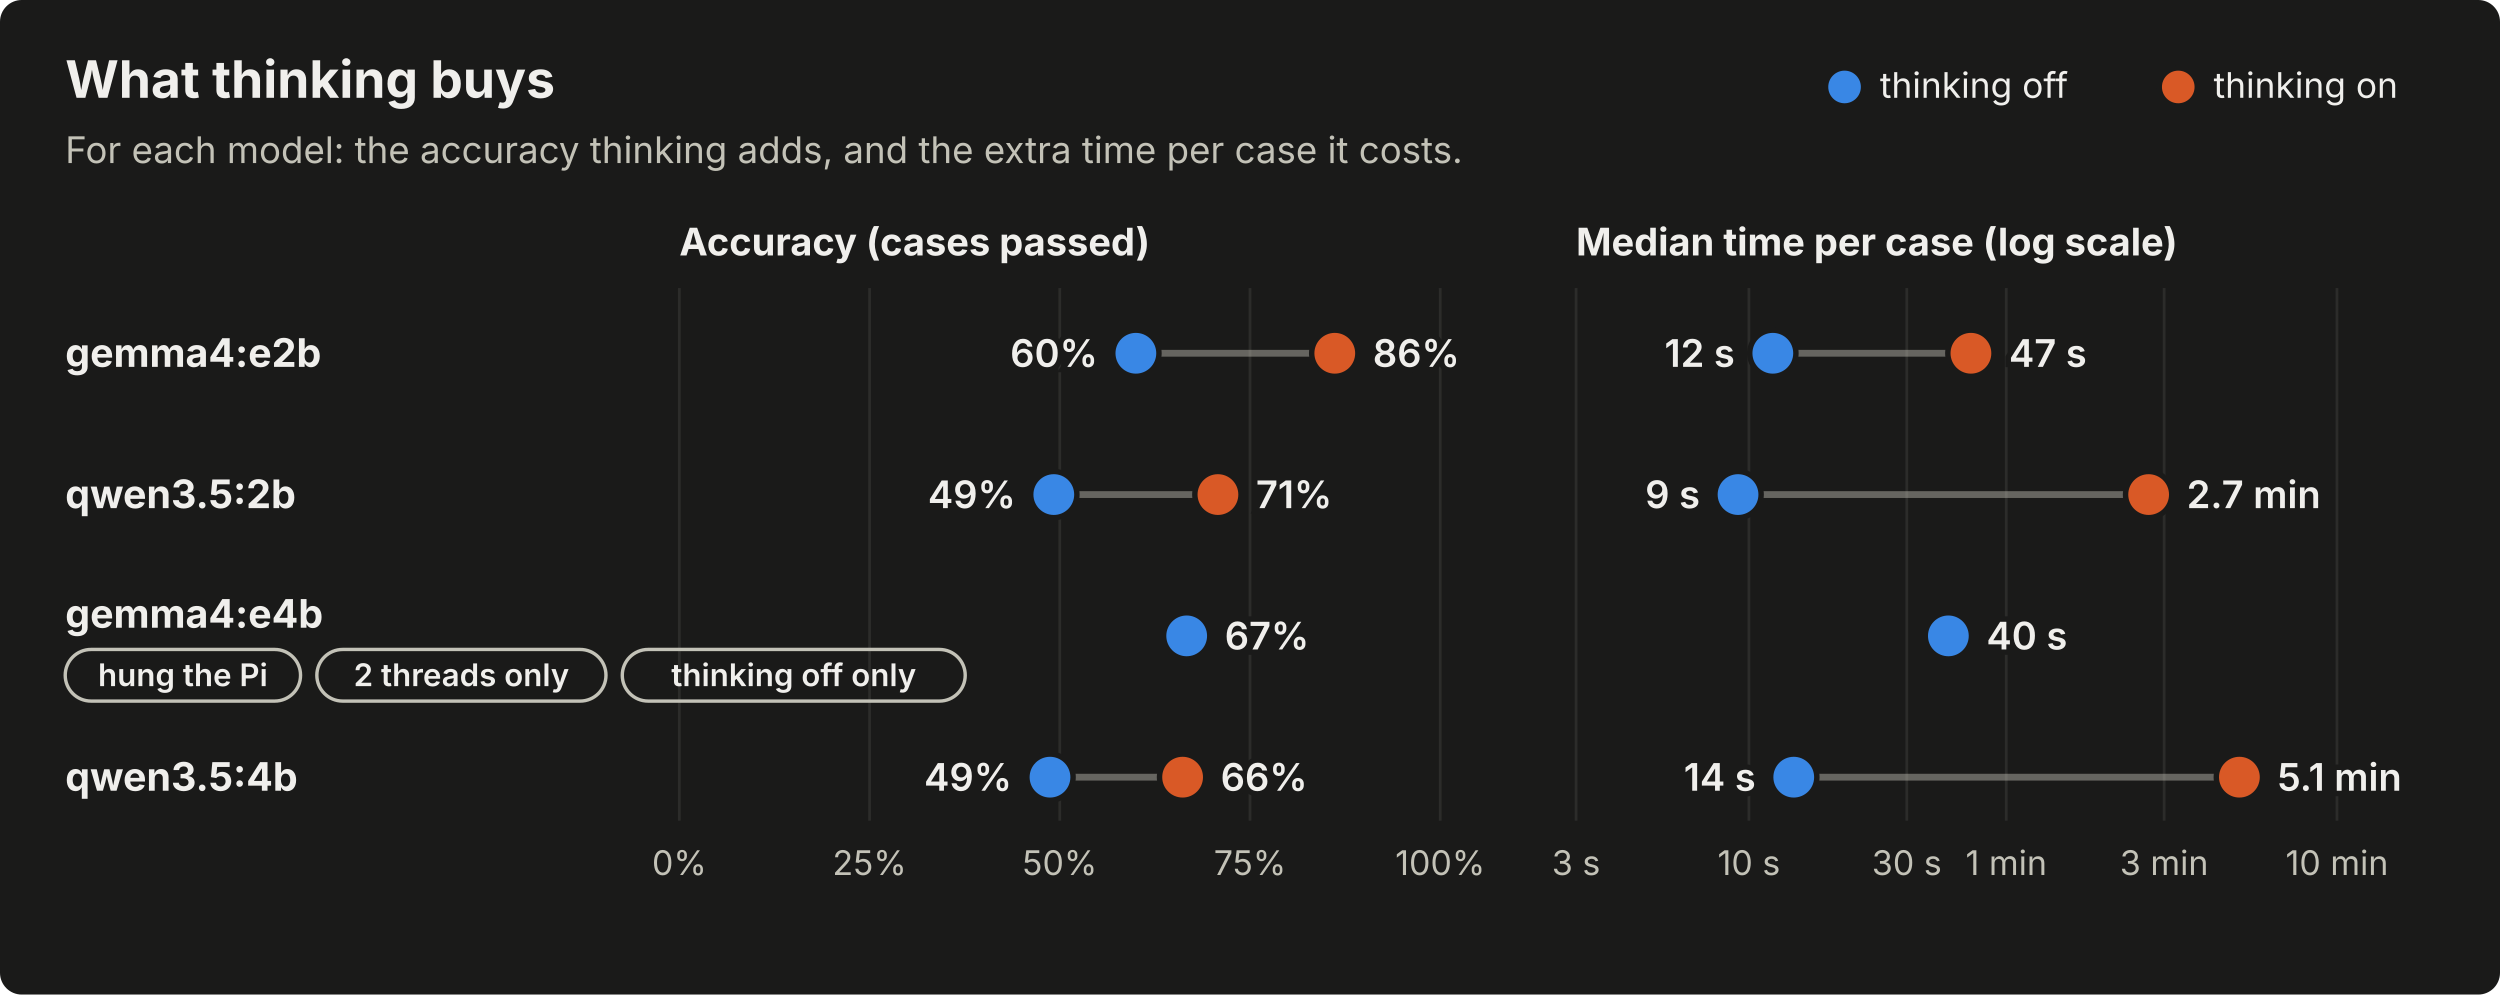
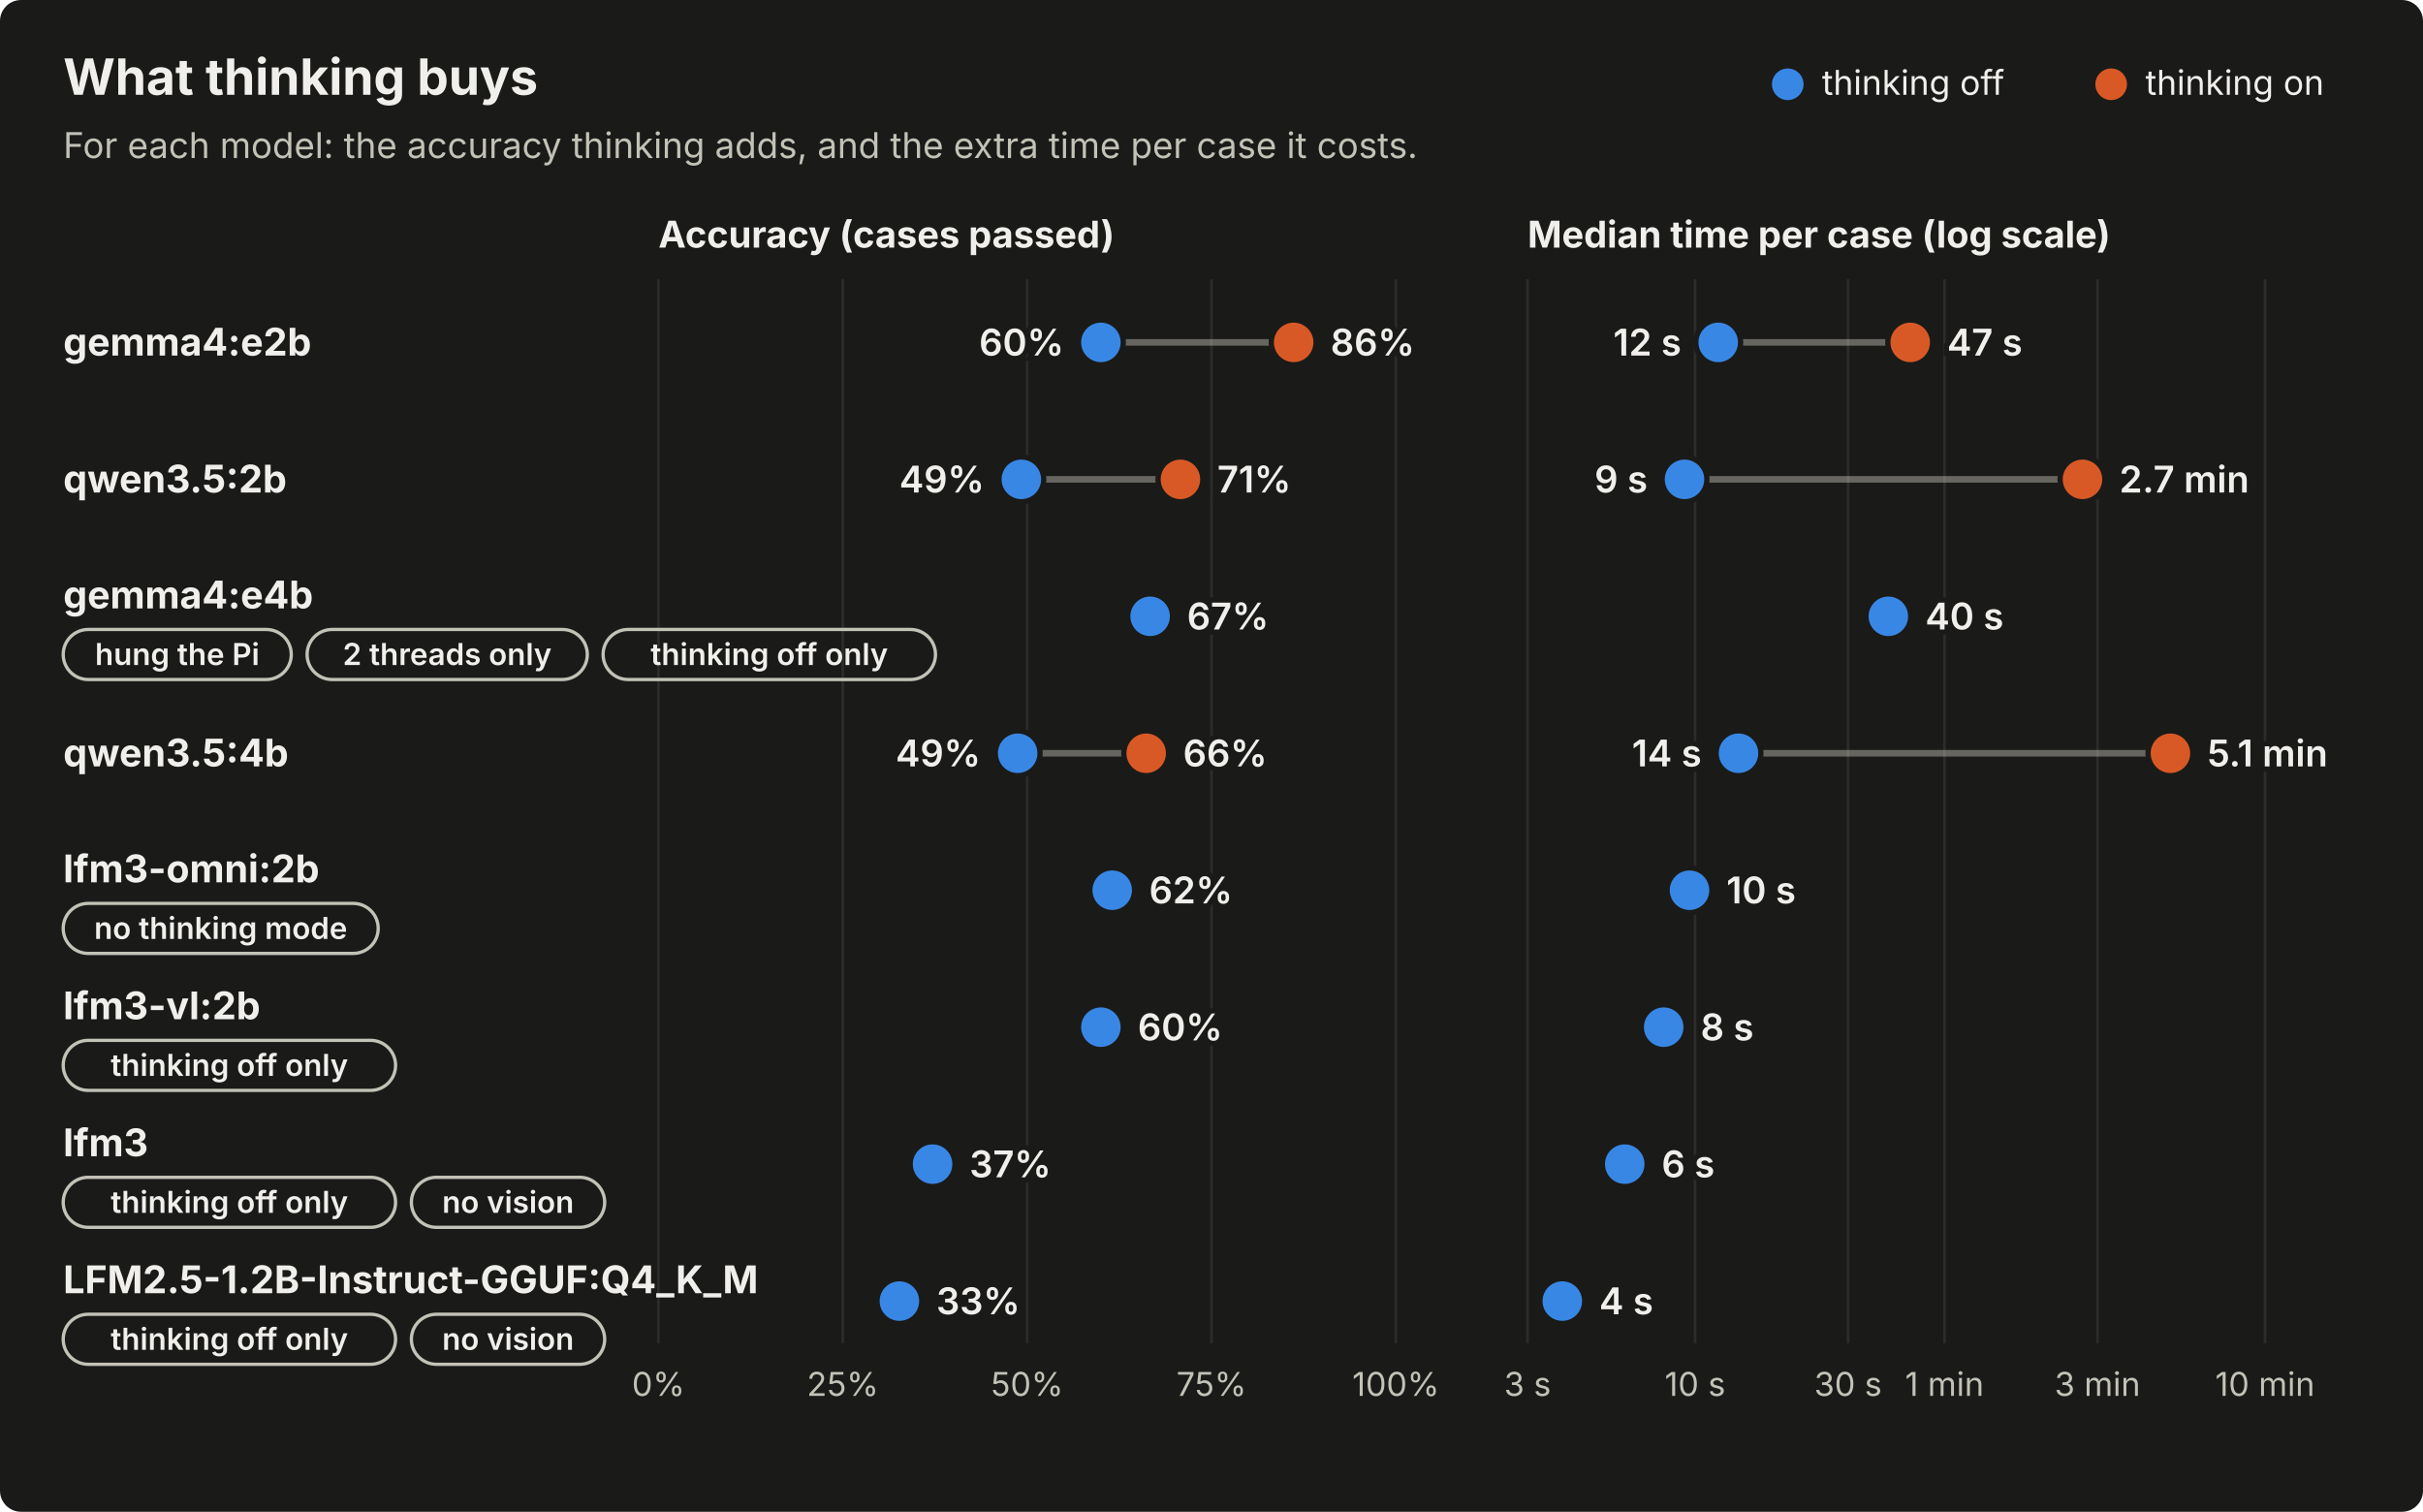
- <svg xmlns="http://www.w3.org/2000/svg" width="920" height="366" viewBox="0 0 920 366" role="img" aria-label="What thinking buys">
-   <rect width="920" height="366" rx="8" fill="#1a1a19" />
+ <svg xmlns="http://www.w3.org/2000/svg" width="920" height="574" viewBox="0 0 920 574" role="img" aria-label="What thinking buys">
+   <rect width="920" height="574" rx="8" fill="#1a1a19" />
  <text x="24.0" y="36.0" font-size="19" font-weight="700" text-anchor="start" fill="#f0efec" font-family="system-ui, -apple-system, Segoe UI, sans-serif">What thinking buys</text>
  <text x="24.0" y="60.0" font-size="13.5" font-weight="normal" text-anchor="start" fill="#c3c2b7" font-family="system-ui, -apple-system, Segoe UI, sans-serif">For each model: the accuracy thinking adds, and the extra time per case it costs.</text>
  <circle cx="678.8" cy="32.0" r="7" fill="#3987e5" stroke="#1a1a19" stroke-width="2" />
  <text x="691.8" y="36.0" font-size="13" font-weight="normal" text-anchor="start" fill="#f0efec" font-family="system-ui, -apple-system, Segoe UI, sans-serif">thinking off</text>
  <circle cx="801.6" cy="32.0" r="7" fill="#d95926" stroke="#1a1a19" stroke-width="2" />
  <text x="814.6" y="36.0" font-size="13" font-weight="normal" text-anchor="start" fill="#f0efec" font-family="system-ui, -apple-system, Segoe UI, sans-serif">thinking on</text>
  <text x="250.0" y="94.0" font-size="14" font-weight="700" text-anchor="start" fill="#f0efec" font-family="system-ui, -apple-system, Segoe UI, sans-serif">Accuracy (cases passed)</text>
  <text x="580.0" y="94.0" font-size="14" font-weight="700" text-anchor="start" fill="#f0efec" font-family="system-ui, -apple-system, Segoe UI, sans-serif">Median time per case (log scale)</text>
-   <line x1="250.0" y1="106.0" x2="250.0" y2="302.0" stroke="#2c2c2a" stroke-width="1" />
-   <text x="250.0" y="322.0" font-size="12.5" font-weight="normal" text-anchor="middle" fill="#c3c2b7" font-family="system-ui, -apple-system, Segoe UI, sans-serif">0%</text>
-   <line x1="320.0" y1="106.0" x2="320.0" y2="302.0" stroke="#2c2c2a" stroke-width="1" />
-   <text x="320.0" y="322.0" font-size="12.5" font-weight="normal" text-anchor="middle" fill="#c3c2b7" font-family="system-ui, -apple-system, Segoe UI, sans-serif">25%</text>
-   <line x1="390.0" y1="106.0" x2="390.0" y2="302.0" stroke="#2c2c2a" stroke-width="1" />
-   <text x="390.0" y="322.0" font-size="12.5" font-weight="normal" text-anchor="middle" fill="#c3c2b7" font-family="system-ui, -apple-system, Segoe UI, sans-serif">50%</text>
-   <line x1="460.0" y1="106.0" x2="460.0" y2="302.0" stroke="#2c2c2a" stroke-width="1" />
-   <text x="460.0" y="322.0" font-size="12.5" font-weight="normal" text-anchor="middle" fill="#c3c2b7" font-family="system-ui, -apple-system, Segoe UI, sans-serif">75%</text>
-   <line x1="530.0" y1="106.0" x2="530.0" y2="302.0" stroke="#2c2c2a" stroke-width="1" />
-   <text x="530.0" y="322.0" font-size="12.5" font-weight="normal" text-anchor="middle" fill="#c3c2b7" font-family="system-ui, -apple-system, Segoe UI, sans-serif">100%</text>
-   <line x1="580.0" y1="106.0" x2="580.0" y2="302.0" stroke="#2c2c2a" stroke-width="1" />
-   <text x="580.0" y="322.0" font-size="12.5" font-weight="normal" text-anchor="middle" fill="#c3c2b7" font-family="system-ui, -apple-system, Segoe UI, sans-serif">3 s</text>
-   <line x1="643.6" y1="106.0" x2="643.6" y2="302.0" stroke="#2c2c2a" stroke-width="1" />
-   <text x="643.6" y="322.0" font-size="12.5" font-weight="normal" text-anchor="middle" fill="#c3c2b7" font-family="system-ui, -apple-system, Segoe UI, sans-serif">10 s</text>
-   <line x1="701.7" y1="106.0" x2="701.7" y2="302.0" stroke="#2c2c2a" stroke-width="1" />
-   <text x="701.7" y="322.0" font-size="12.5" font-weight="normal" text-anchor="middle" fill="#c3c2b7" font-family="system-ui, -apple-system, Segoe UI, sans-serif">30 s</text>
-   <line x1="738.3" y1="106.0" x2="738.3" y2="302.0" stroke="#2c2c2a" stroke-width="1" />
-   <text x="738.3" y="322.0" font-size="12.5" font-weight="normal" text-anchor="middle" fill="#c3c2b7" font-family="system-ui, -apple-system, Segoe UI, sans-serif">1 min</text>
-   <line x1="796.4" y1="106.0" x2="796.4" y2="302.0" stroke="#2c2c2a" stroke-width="1" />
-   <text x="796.4" y="322.0" font-size="12.5" font-weight="normal" text-anchor="middle" fill="#c3c2b7" font-family="system-ui, -apple-system, Segoe UI, sans-serif">3 min</text>
-   <line x1="860.0" y1="106.0" x2="860.0" y2="302.0" stroke="#2c2c2a" stroke-width="1" />
-   <text x="860.0" y="322.0" font-size="12.5" font-weight="normal" text-anchor="middle" fill="#c3c2b7" font-family="system-ui, -apple-system, Segoe UI, sans-serif">10 min</text>
+   <line x1="250.0" y1="106.0" x2="250.0" y2="510.0" stroke="#2c2c2a" stroke-width="1" />
+   <text x="250.0" y="530.0" font-size="12.5" font-weight="normal" text-anchor="middle" fill="#c3c2b7" font-family="system-ui, -apple-system, Segoe UI, sans-serif">0%</text>
+   <line x1="320.0" y1="106.0" x2="320.0" y2="510.0" stroke="#2c2c2a" stroke-width="1" />
+   <text x="320.0" y="530.0" font-size="12.5" font-weight="normal" text-anchor="middle" fill="#c3c2b7" font-family="system-ui, -apple-system, Segoe UI, sans-serif">25%</text>
+   <line x1="390.0" y1="106.0" x2="390.0" y2="510.0" stroke="#2c2c2a" stroke-width="1" />
+   <text x="390.0" y="530.0" font-size="12.5" font-weight="normal" text-anchor="middle" fill="#c3c2b7" font-family="system-ui, -apple-system, Segoe UI, sans-serif">50%</text>
+   <line x1="460.0" y1="106.0" x2="460.0" y2="510.0" stroke="#2c2c2a" stroke-width="1" />
+   <text x="460.0" y="530.0" font-size="12.5" font-weight="normal" text-anchor="middle" fill="#c3c2b7" font-family="system-ui, -apple-system, Segoe UI, sans-serif">75%</text>
+   <line x1="530.0" y1="106.0" x2="530.0" y2="510.0" stroke="#2c2c2a" stroke-width="1" />
+   <text x="530.0" y="530.0" font-size="12.5" font-weight="normal" text-anchor="middle" fill="#c3c2b7" font-family="system-ui, -apple-system, Segoe UI, sans-serif">100%</text>
+   <line x1="580.0" y1="106.0" x2="580.0" y2="510.0" stroke="#2c2c2a" stroke-width="1" />
+   <text x="580.0" y="530.0" font-size="12.5" font-weight="normal" text-anchor="middle" fill="#c3c2b7" font-family="system-ui, -apple-system, Segoe UI, sans-serif">3 s</text>
+   <line x1="643.6" y1="106.0" x2="643.6" y2="510.0" stroke="#2c2c2a" stroke-width="1" />
+   <text x="643.6" y="530.0" font-size="12.5" font-weight="normal" text-anchor="middle" fill="#c3c2b7" font-family="system-ui, -apple-system, Segoe UI, sans-serif">10 s</text>
+   <line x1="701.7" y1="106.0" x2="701.7" y2="510.0" stroke="#2c2c2a" stroke-width="1" />
+   <text x="701.7" y="530.0" font-size="12.5" font-weight="normal" text-anchor="middle" fill="#c3c2b7" font-family="system-ui, -apple-system, Segoe UI, sans-serif">30 s</text>
+   <line x1="738.3" y1="106.0" x2="738.3" y2="510.0" stroke="#2c2c2a" stroke-width="1" />
+   <text x="738.3" y="530.0" font-size="12.5" font-weight="normal" text-anchor="middle" fill="#c3c2b7" font-family="system-ui, -apple-system, Segoe UI, sans-serif">1 min</text>
+   <line x1="796.4" y1="106.0" x2="796.4" y2="510.0" stroke="#2c2c2a" stroke-width="1" />
+   <text x="796.4" y="530.0" font-size="12.5" font-weight="normal" text-anchor="middle" fill="#c3c2b7" font-family="system-ui, -apple-system, Segoe UI, sans-serif">3 min</text>
+   <line x1="860.0" y1="106.0" x2="860.0" y2="510.0" stroke="#2c2c2a" stroke-width="1" />
+   <text x="860.0" y="530.0" font-size="12.5" font-weight="normal" text-anchor="middle" fill="#c3c2b7" font-family="system-ui, -apple-system, Segoe UI, sans-serif">10 min</text>
  <text x="24.0" y="135.0" font-size="14.5" font-weight="700" text-anchor="start" fill="#f0efec" font-family="system-ui, -apple-system, Segoe UI, sans-serif">gemma4:e2b</text>
  <line x1="418.0" y1="130.0" x2="491.2" y2="130.0" stroke="#c3c2b7" stroke-width="2.5" stroke-opacity="0.45" />
  <circle cx="418.0" cy="130.0" r="8.5" fill="#3987e5" stroke="#1a1a19" stroke-width="2" />
  <circle cx="491.2" cy="130.0" r="8.5" fill="#d95926" stroke="#1a1a19" stroke-width="2" />
  <text x="404.0" y="135.0" font-size="14" font-weight="600" text-anchor="end" fill="#f0efec" stroke="#1a1a19" stroke-width="4" paint-order="stroke" font-family="system-ui, -apple-system, Segoe UI, sans-serif">60%</text>
  <text x="505.2" y="135.0" font-size="14" font-weight="600" text-anchor="start" fill="#f0efec" stroke="#1a1a19" stroke-width="4" paint-order="stroke" font-family="system-ui, -apple-system, Segoe UI, sans-serif">86%</text>
  <line x1="652.4" y1="130.0" x2="725.3" y2="130.0" stroke="#c3c2b7" stroke-width="2.5" stroke-opacity="0.45" />
  <circle cx="652.4" cy="130.0" r="8.5" fill="#3987e5" stroke="#1a1a19" stroke-width="2" />
  <circle cx="725.3" cy="130.0" r="8.5" fill="#d95926" stroke="#1a1a19" stroke-width="2" />
  <text x="638.4" y="135.0" font-size="14" font-weight="600" text-anchor="end" fill="#f0efec" stroke="#1a1a19" stroke-width="4" paint-order="stroke" font-family="system-ui, -apple-system, Segoe UI, sans-serif">12 s</text>
  <text x="739.3" y="135.0" font-size="14" font-weight="600" text-anchor="start" fill="#f0efec" stroke="#1a1a19" stroke-width="4" paint-order="stroke" font-family="system-ui, -apple-system, Segoe UI, sans-serif">47 s</text>
  <text x="24.0" y="187.0" font-size="14.5" font-weight="700" text-anchor="start" fill="#f0efec" font-family="system-ui, -apple-system, Segoe UI, sans-serif">qwen3.5:2b</text>
  <line x1="387.8" y1="182.0" x2="448.2" y2="182.0" stroke="#c3c2b7" stroke-width="2.5" stroke-opacity="0.45" />
  <circle cx="387.8" cy="182.0" r="8.5" fill="#3987e5" stroke="#1a1a19" stroke-width="2" />
  <circle cx="448.2" cy="182.0" r="8.5" fill="#d95926" stroke="#1a1a19" stroke-width="2" />
  <text x="373.8" y="187.0" font-size="14" font-weight="600" text-anchor="end" fill="#f0efec" stroke="#1a1a19" stroke-width="4" paint-order="stroke" font-family="system-ui, -apple-system, Segoe UI, sans-serif">49%</text>
  <text x="462.2" y="187.0" font-size="14" font-weight="600" text-anchor="start" fill="#f0efec" stroke="#1a1a19" stroke-width="4" paint-order="stroke" font-family="system-ui, -apple-system, Segoe UI, sans-serif">71%</text>
  <line x1="639.6" y1="182.0" x2="790.7" y2="182.0" stroke="#c3c2b7" stroke-width="2.5" stroke-opacity="0.45" />
  <circle cx="639.6" cy="182.0" r="8.5" fill="#3987e5" stroke="#1a1a19" stroke-width="2" />
  <circle cx="790.7" cy="182.0" r="8.5" fill="#d95926" stroke="#1a1a19" stroke-width="2" />
  <text x="625.6" y="187.0" font-size="14" font-weight="600" text-anchor="end" fill="#f0efec" stroke="#1a1a19" stroke-width="4" paint-order="stroke" font-family="system-ui, -apple-system, Segoe UI, sans-serif">9 s</text>
  <text x="804.7" y="187.0" font-size="14" font-weight="600" text-anchor="start" fill="#f0efec" stroke="#1a1a19" stroke-width="4" paint-order="stroke" font-family="system-ui, -apple-system, Segoe UI, sans-serif">2.7 min</text>
  <text x="24.0" y="231.0" font-size="14.5" font-weight="700" text-anchor="start" fill="#f0efec" font-family="system-ui, -apple-system, Segoe UI, sans-serif">gemma4:e4b</text>
  <rect x="24.0" y="239.0" width="86.6" height="19" rx="9.5" fill="none" stroke="#c3c2b7" stroke-width="1.25" />
  <text x="67.3" y="252.5" font-size="11.5" font-weight="600" text-anchor="middle" fill="#f0efec" font-family="system-ui, -apple-system, Segoe UI, sans-serif">hung the Pi</text>
  <rect x="116.6" y="239.0" width="106.4" height="19" rx="9.5" fill="none" stroke="#c3c2b7" stroke-width="1.25" />
  <text x="169.8" y="252.5" font-size="11.5" font-weight="600" text-anchor="middle" fill="#f0efec" font-family="system-ui, -apple-system, Segoe UI, sans-serif">2 threads only</text>
  <rect x="229.0" y="239.0" width="126.2" height="19" rx="9.5" fill="none" stroke="#c3c2b7" stroke-width="1.25" />
  <text x="292.1" y="252.5" font-size="11.5" font-weight="600" text-anchor="middle" fill="#f0efec" font-family="system-ui, -apple-system, Segoe UI, sans-serif">thinking off only</text>
  <circle cx="436.7" cy="234.0" r="8.5" fill="#3987e5" stroke="#1a1a19" stroke-width="2" />
  <text x="450.7" y="239.0" font-size="14" font-weight="600" text-anchor="start" fill="#f0efec" stroke="#1a1a19" stroke-width="4" paint-order="stroke" font-family="system-ui, -apple-system, Segoe UI, sans-serif">67%</text>
  <circle cx="717.0" cy="234.0" r="8.5" fill="#3987e5" stroke="#1a1a19" stroke-width="2" />
  <text x="731.0" y="239.0" font-size="14" font-weight="600" text-anchor="start" fill="#f0efec" stroke="#1a1a19" stroke-width="4" paint-order="stroke" font-family="system-ui, -apple-system, Segoe UI, sans-serif">40 s</text>
  <text x="24.0" y="291.0" font-size="14.5" font-weight="700" text-anchor="start" fill="#f0efec" font-family="system-ui, -apple-system, Segoe UI, sans-serif">qwen3.5:4b</text>
  <line x1="386.4" y1="286.0" x2="435.2" y2="286.0" stroke="#c3c2b7" stroke-width="2.5" stroke-opacity="0.45" />
  <circle cx="386.4" cy="286.0" r="8.5" fill="#3987e5" stroke="#1a1a19" stroke-width="2" />
  <circle cx="435.2" cy="286.0" r="8.5" fill="#d95926" stroke="#1a1a19" stroke-width="2" />
  <text x="372.4" y="291.0" font-size="14" font-weight="600" text-anchor="end" fill="#f0efec" stroke="#1a1a19" stroke-width="4" paint-order="stroke" font-family="system-ui, -apple-system, Segoe UI, sans-serif">49%</text>
  <text x="449.2" y="291.0" font-size="14" font-weight="600" text-anchor="start" fill="#f0efec" stroke="#1a1a19" stroke-width="4" paint-order="stroke" font-family="system-ui, -apple-system, Segoe UI, sans-serif">66%</text>
  <line x1="660.1" y1="286.0" x2="824.1" y2="286.0" stroke="#c3c2b7" stroke-width="2.5" stroke-opacity="0.45" />
  <circle cx="660.1" cy="286.0" r="8.5" fill="#3987e5" stroke="#1a1a19" stroke-width="2" />
  <circle cx="824.1" cy="286.0" r="8.5" fill="#d95926" stroke="#1a1a19" stroke-width="2" />
  <text x="646.1" y="291.0" font-size="14" font-weight="600" text-anchor="end" fill="#f0efec" stroke="#1a1a19" stroke-width="4" paint-order="stroke" font-family="system-ui, -apple-system, Segoe UI, sans-serif">14 s</text>
  <text x="838.1" y="291.0" font-size="14" font-weight="600" text-anchor="start" fill="#f0efec" stroke="#1a1a19" stroke-width="4" paint-order="stroke" font-family="system-ui, -apple-system, Segoe UI, sans-serif">5.1 min</text>
+   <text x="24.0" y="335.0" font-size="14.5" font-weight="700" text-anchor="start" fill="#f0efec" font-family="system-ui, -apple-system, Segoe UI, sans-serif">lfm3-omni:2b</text>
+   <rect x="24.0" y="343.0" width="119.6" height="19" rx="9.5" fill="none" stroke="#c3c2b7" stroke-width="1.25" />
+   <text x="83.8" y="356.5" font-size="11.5" font-weight="600" text-anchor="middle" fill="#f0efec" font-family="system-ui, -apple-system, Segoe UI, sans-serif">no thinking mode</text>
+   <circle cx="422.3" cy="338.0" r="8.5" fill="#3987e5" stroke="#1a1a19" stroke-width="2" />
+   <text x="436.3" y="343.0" font-size="14" font-weight="600" text-anchor="start" fill="#f0efec" stroke="#1a1a19" stroke-width="4" paint-order="stroke" font-family="system-ui, -apple-system, Segoe UI, sans-serif">62%</text>
+   <circle cx="641.5" cy="338.0" r="8.5" fill="#3987e5" stroke="#1a1a19" stroke-width="2" />
+   <text x="655.5" y="343.0" font-size="14" font-weight="600" text-anchor="start" fill="#f0efec" stroke="#1a1a19" stroke-width="4" paint-order="stroke" font-family="system-ui, -apple-system, Segoe UI, sans-serif">10 s</text>
+   <text x="24.0" y="387.0" font-size="14.5" font-weight="700" text-anchor="start" fill="#f0efec" font-family="system-ui, -apple-system, Segoe UI, sans-serif">lfm3-vl:2b</text>
+   <rect x="24.0" y="395.0" width="126.2" height="19" rx="9.5" fill="none" stroke="#c3c2b7" stroke-width="1.25" />
+   <text x="87.1" y="408.5" font-size="11.5" font-weight="600" text-anchor="middle" fill="#f0efec" font-family="system-ui, -apple-system, Segoe UI, sans-serif">thinking off only</text>
+   <circle cx="418.0" cy="390.0" r="8.5" fill="#3987e5" stroke="#1a1a19" stroke-width="2" />
+   <text x="432.0" y="395.0" font-size="14" font-weight="600" text-anchor="start" fill="#f0efec" stroke="#1a1a19" stroke-width="4" paint-order="stroke" font-family="system-ui, -apple-system, Segoe UI, sans-serif">60%</text>
+   <circle cx="631.7" cy="390.0" r="8.5" fill="#3987e5" stroke="#1a1a19" stroke-width="2" />
+   <text x="645.7" y="395.0" font-size="14" font-weight="600" text-anchor="start" fill="#f0efec" stroke="#1a1a19" stroke-width="4" paint-order="stroke" font-family="system-ui, -apple-system, Segoe UI, sans-serif">8 s</text>
+   <text x="24.0" y="439.0" font-size="14.5" font-weight="700" text-anchor="start" fill="#f0efec" font-family="system-ui, -apple-system, Segoe UI, sans-serif">lfm3</text>
+   <rect x="24.0" y="447.0" width="126.2" height="19" rx="9.5" fill="none" stroke="#c3c2b7" stroke-width="1.25" />
+   <text x="87.1" y="460.5" font-size="11.5" font-weight="600" text-anchor="middle" fill="#f0efec" font-family="system-ui, -apple-system, Segoe UI, sans-serif">thinking off only</text>
+   <rect x="156.2" y="447.0" width="73.4" height="19" rx="9.5" fill="none" stroke="#c3c2b7" stroke-width="1.25" />
+   <text x="192.9" y="460.5" font-size="11.5" font-weight="600" text-anchor="middle" fill="#f0efec" font-family="system-ui, -apple-system, Segoe UI, sans-serif">no vision</text>
+   <circle cx="354.1" cy="442.0" r="8.5" fill="#3987e5" stroke="#1a1a19" stroke-width="2" />
+   <text x="368.1" y="447.0" font-size="14" font-weight="600" text-anchor="start" fill="#f0efec" stroke="#1a1a19" stroke-width="4" paint-order="stroke" font-family="system-ui, -apple-system, Segoe UI, sans-serif">37%</text>
+   <circle cx="616.9" cy="442.0" r="8.5" fill="#3987e5" stroke="#1a1a19" stroke-width="2" />
+   <text x="630.9" y="447.0" font-size="14" font-weight="600" text-anchor="start" fill="#f0efec" stroke="#1a1a19" stroke-width="4" paint-order="stroke" font-family="system-ui, -apple-system, Segoe UI, sans-serif">6 s</text>
+   <text x="24.0" y="491.0" font-size="14.5" font-weight="700" text-anchor="start" fill="#f0efec" font-family="system-ui, -apple-system, Segoe UI, sans-serif">LFM2.5-1.2B-Instruct-GGUF:Q4_K_M</text>
+   <rect x="24.0" y="499.0" width="126.2" height="19" rx="9.5" fill="none" stroke="#c3c2b7" stroke-width="1.25" />
+   <text x="87.1" y="512.5" font-size="11.5" font-weight="600" text-anchor="middle" fill="#f0efec" font-family="system-ui, -apple-system, Segoe UI, sans-serif">thinking off only</text>
+   <rect x="156.2" y="499.0" width="73.4" height="19" rx="9.5" fill="none" stroke="#c3c2b7" stroke-width="1.25" />
+   <text x="192.9" y="512.5" font-size="11.5" font-weight="600" text-anchor="middle" fill="#f0efec" font-family="system-ui, -apple-system, Segoe UI, sans-serif">no vision</text>
+   <circle cx="341.5" cy="494.0" r="8.5" fill="#3987e5" stroke="#1a1a19" stroke-width="2" />
+   <text x="355.5" y="499.0" font-size="14" font-weight="600" text-anchor="start" fill="#f0efec" stroke="#1a1a19" stroke-width="4" paint-order="stroke" font-family="system-ui, -apple-system, Segoe UI, sans-serif">33%</text>
+   <circle cx="593.2" cy="494.0" r="8.5" fill="#3987e5" stroke="#1a1a19" stroke-width="2" />
+   <text x="607.2" y="499.0" font-size="14" font-weight="600" text-anchor="start" fill="#f0efec" stroke="#1a1a19" stroke-width="4" paint-order="stroke" font-family="system-ui, -apple-system, Segoe UI, sans-serif">4 s</text>
</svg>
